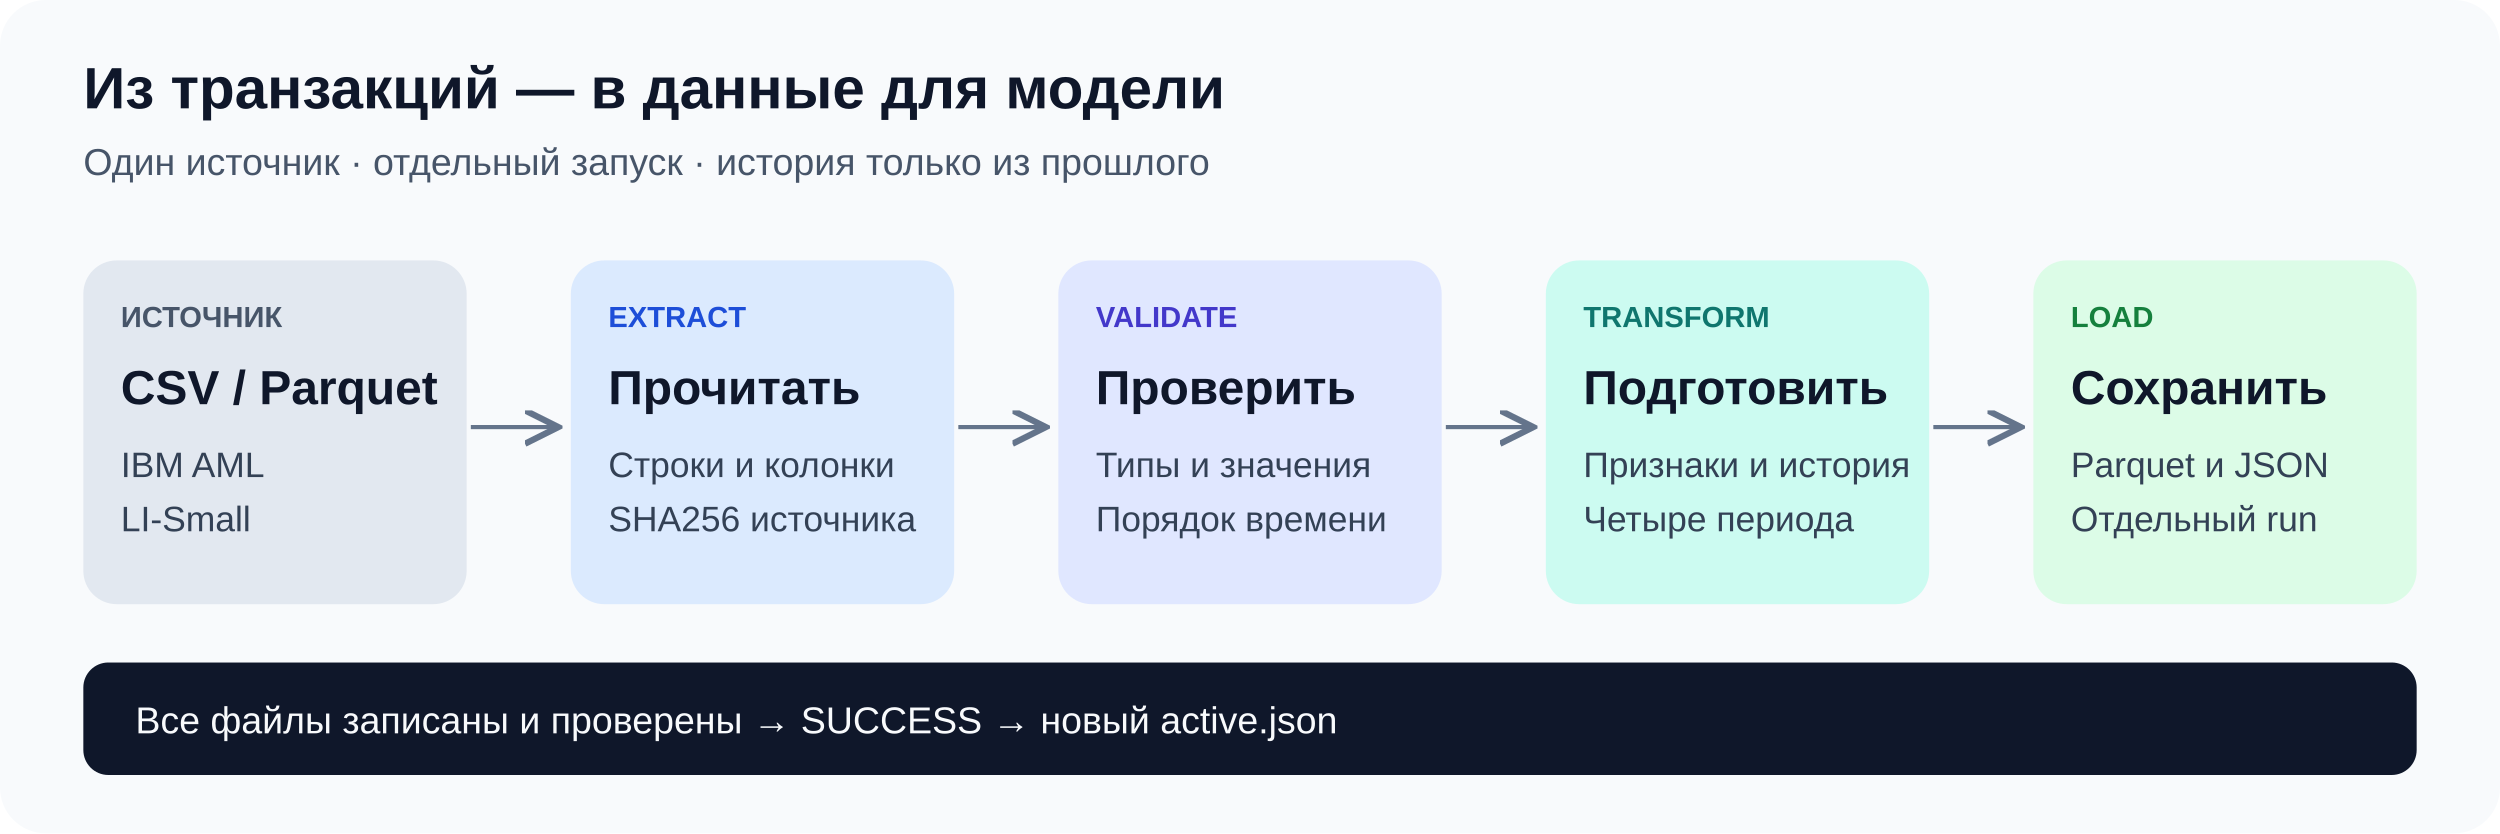
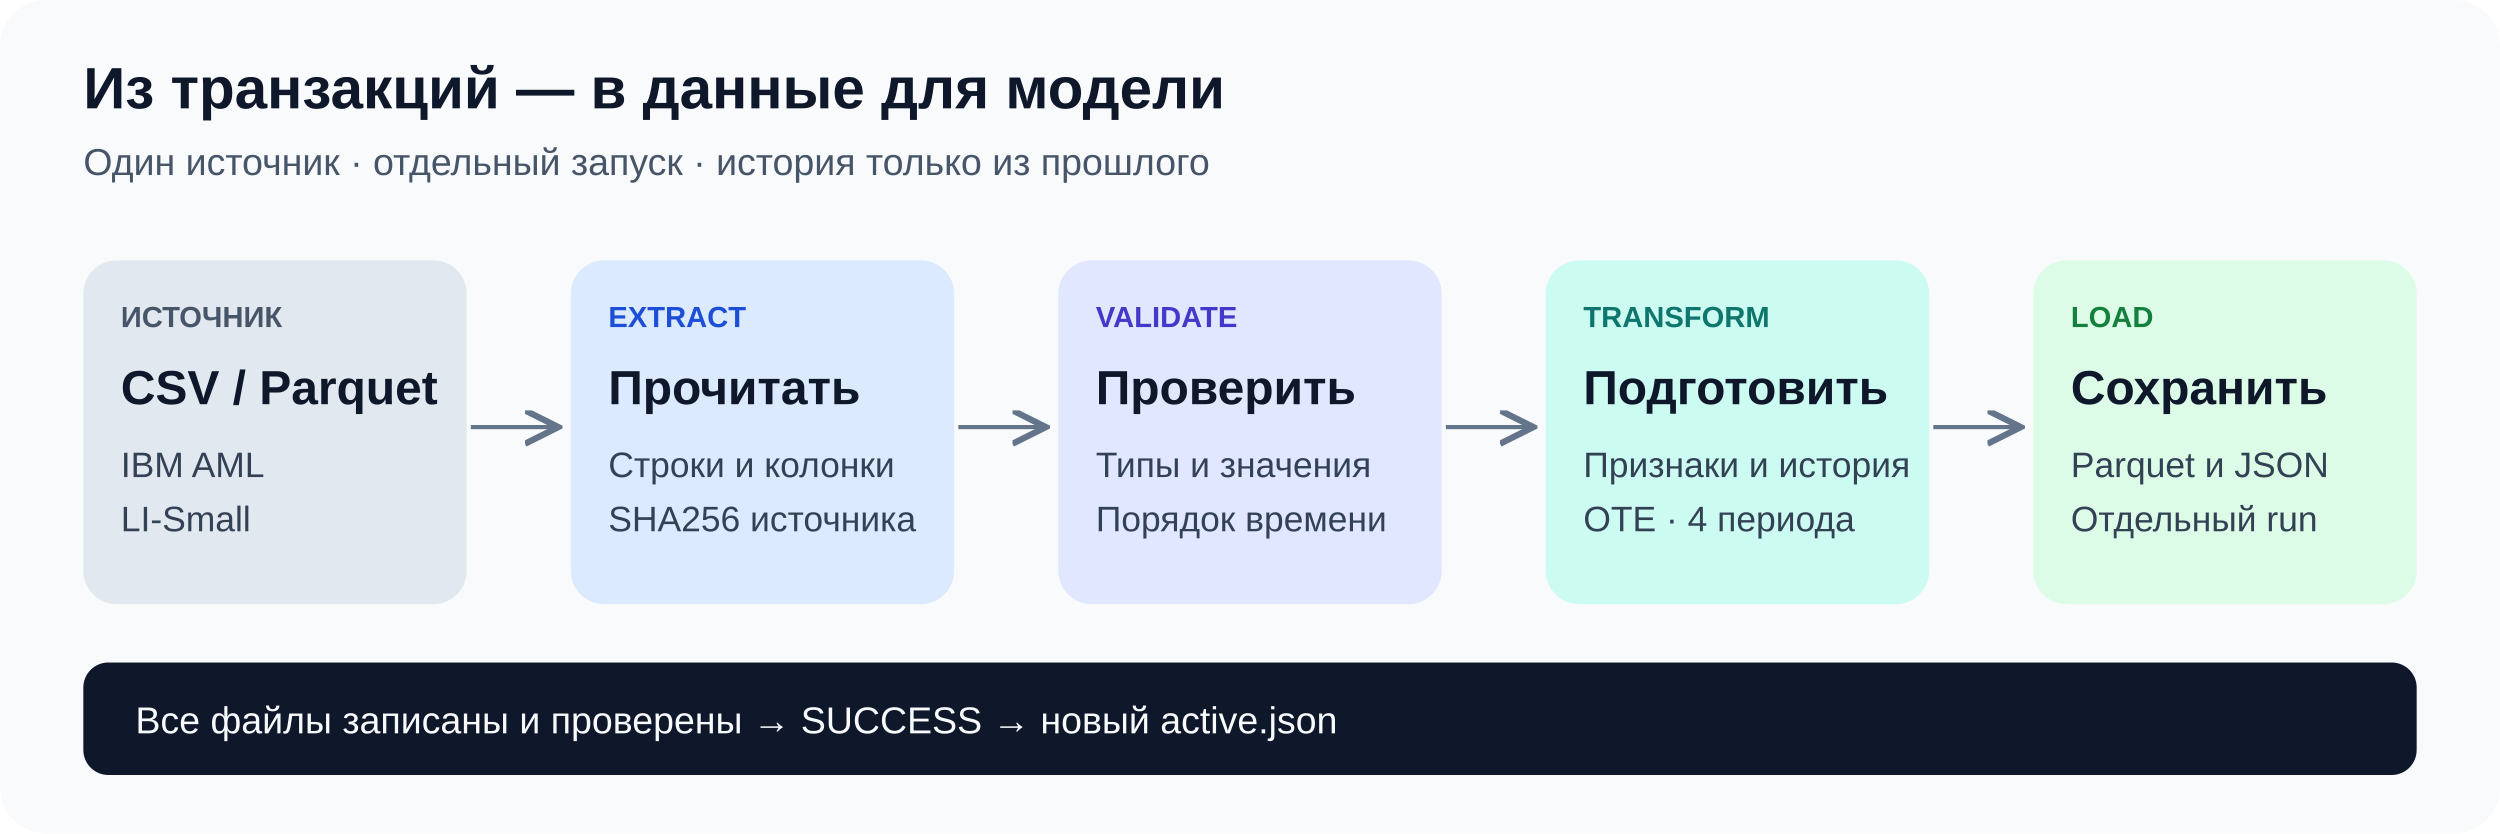
<svg xmlns="http://www.w3.org/2000/svg" width="1200" height="400" viewBox="0 0 1200 400" role="img" aria-labelledby="title desc">
  <defs>
    <marker id="arrow" markerWidth="9" markerHeight="9" refX="7" refY="4" orient="auto">
      <path d="M0 0 L8 4 L0 8" fill="none" stroke="#64748b" stroke-width="1.5" />
    </marker>
  </defs>
  <rect width="1200" height="400" rx="22" fill="#f8fafc" />
  <g font-family="Arial, DejaVu Sans, sans-serif">
    <text x="40" y="52" font-size="28" font-weight="700" fill="#0f172a">Из транзакций — в данные для модели</text>
    <text x="40" y="84" font-size="18" fill="#475569">Один источник · отдельный запуск · история только из прошлого</text>
    <g stroke="#64748b" stroke-width="2" marker-end="url(#arrow)">
      <path d="M226 205 H266" />
      <path d="M460 205 H500" />
      <path d="M694 205 H734" />
      <path d="M928 205 H968" />
    </g>
    <g>
      <rect x="40" y="125" width="184" height="165" rx="16" fill="#e2e8f0" />
      <text x="58" y="157" font-size="14" font-weight="700" fill="#475569">ИСТОЧНИК</text>
      <text x="58" y="194" font-size="23" font-weight="700" fill="#0f172a">CSV / Parquet</text>
      <text x="58" y="229" font-size="17" fill="#334155">IBM AML</text>
      <text x="58" y="255" font-size="17" fill="#334155">LI-Small</text>
      <rect x="274" y="125" width="184" height="165" rx="16" fill="#dbeafe" />
      <text x="292" y="157" font-size="14" font-weight="700" fill="#1d4ed8">EXTRACT</text>
      <text x="292" y="194" font-size="23" font-weight="700" fill="#0f172a">Прочитать</text>
      <text x="292" y="229" font-size="17" fill="#334155">Строки и колонки</text>
      <text x="292" y="255" font-size="17" fill="#334155">SHA256 источника</text>
      <rect x="508" y="125" width="184" height="165" rx="16" fill="#e0e7ff" />
      <text x="526" y="157" font-size="14" font-weight="700" fill="#4338ca">VALIDATE</text>
      <text x="526" y="194" font-size="23" font-weight="700" fill="#0f172a">Проверить</text>
      <text x="526" y="229" font-size="17" fill="#334155">Типы и значения</text>
      <text x="526" y="255" font-size="17" fill="#334155">Порядок времени</text>
      <rect x="742" y="125" width="184" height="165" rx="16" fill="#ccfbf1" />
      <text x="760" y="157" font-size="14" font-weight="700" fill="#0f766e">TRANSFORM</text>
      <text x="760" y="194" font-size="23" font-weight="700" fill="#0f172a">Подготовить</text>
      <text x="760" y="229" font-size="17" fill="#334155">Признаки и история</text>
-       <text x="760" y="255" font-size="17" fill="#334155">Четыре периода</text>
+       <text x="760" y="255" font-size="17" fill="#334155">OTE · 4 периода</text>
      <rect x="976" y="125" width="184" height="165" rx="16" fill="#dcfce7" />
      <text x="994" y="157" font-size="14" font-weight="700" fill="#15803d">LOAD</text>
      <text x="994" y="194" font-size="23" font-weight="700" fill="#0f172a">Сохранить</text>
      <text x="994" y="229" font-size="17" fill="#334155">Parquet и JSON</text>
      <text x="994" y="255" font-size="17" fill="#334155">Отдельный run</text>
    </g>
    <rect x="40" y="318" width="1120" height="54" rx="12" fill="#0f172a" />
    <text x="65" y="352" font-size="18" fill="#f8fafc">Все файлы записаны и проверены → SUCCESS → новый active.json</text>
  </g>
</svg>
